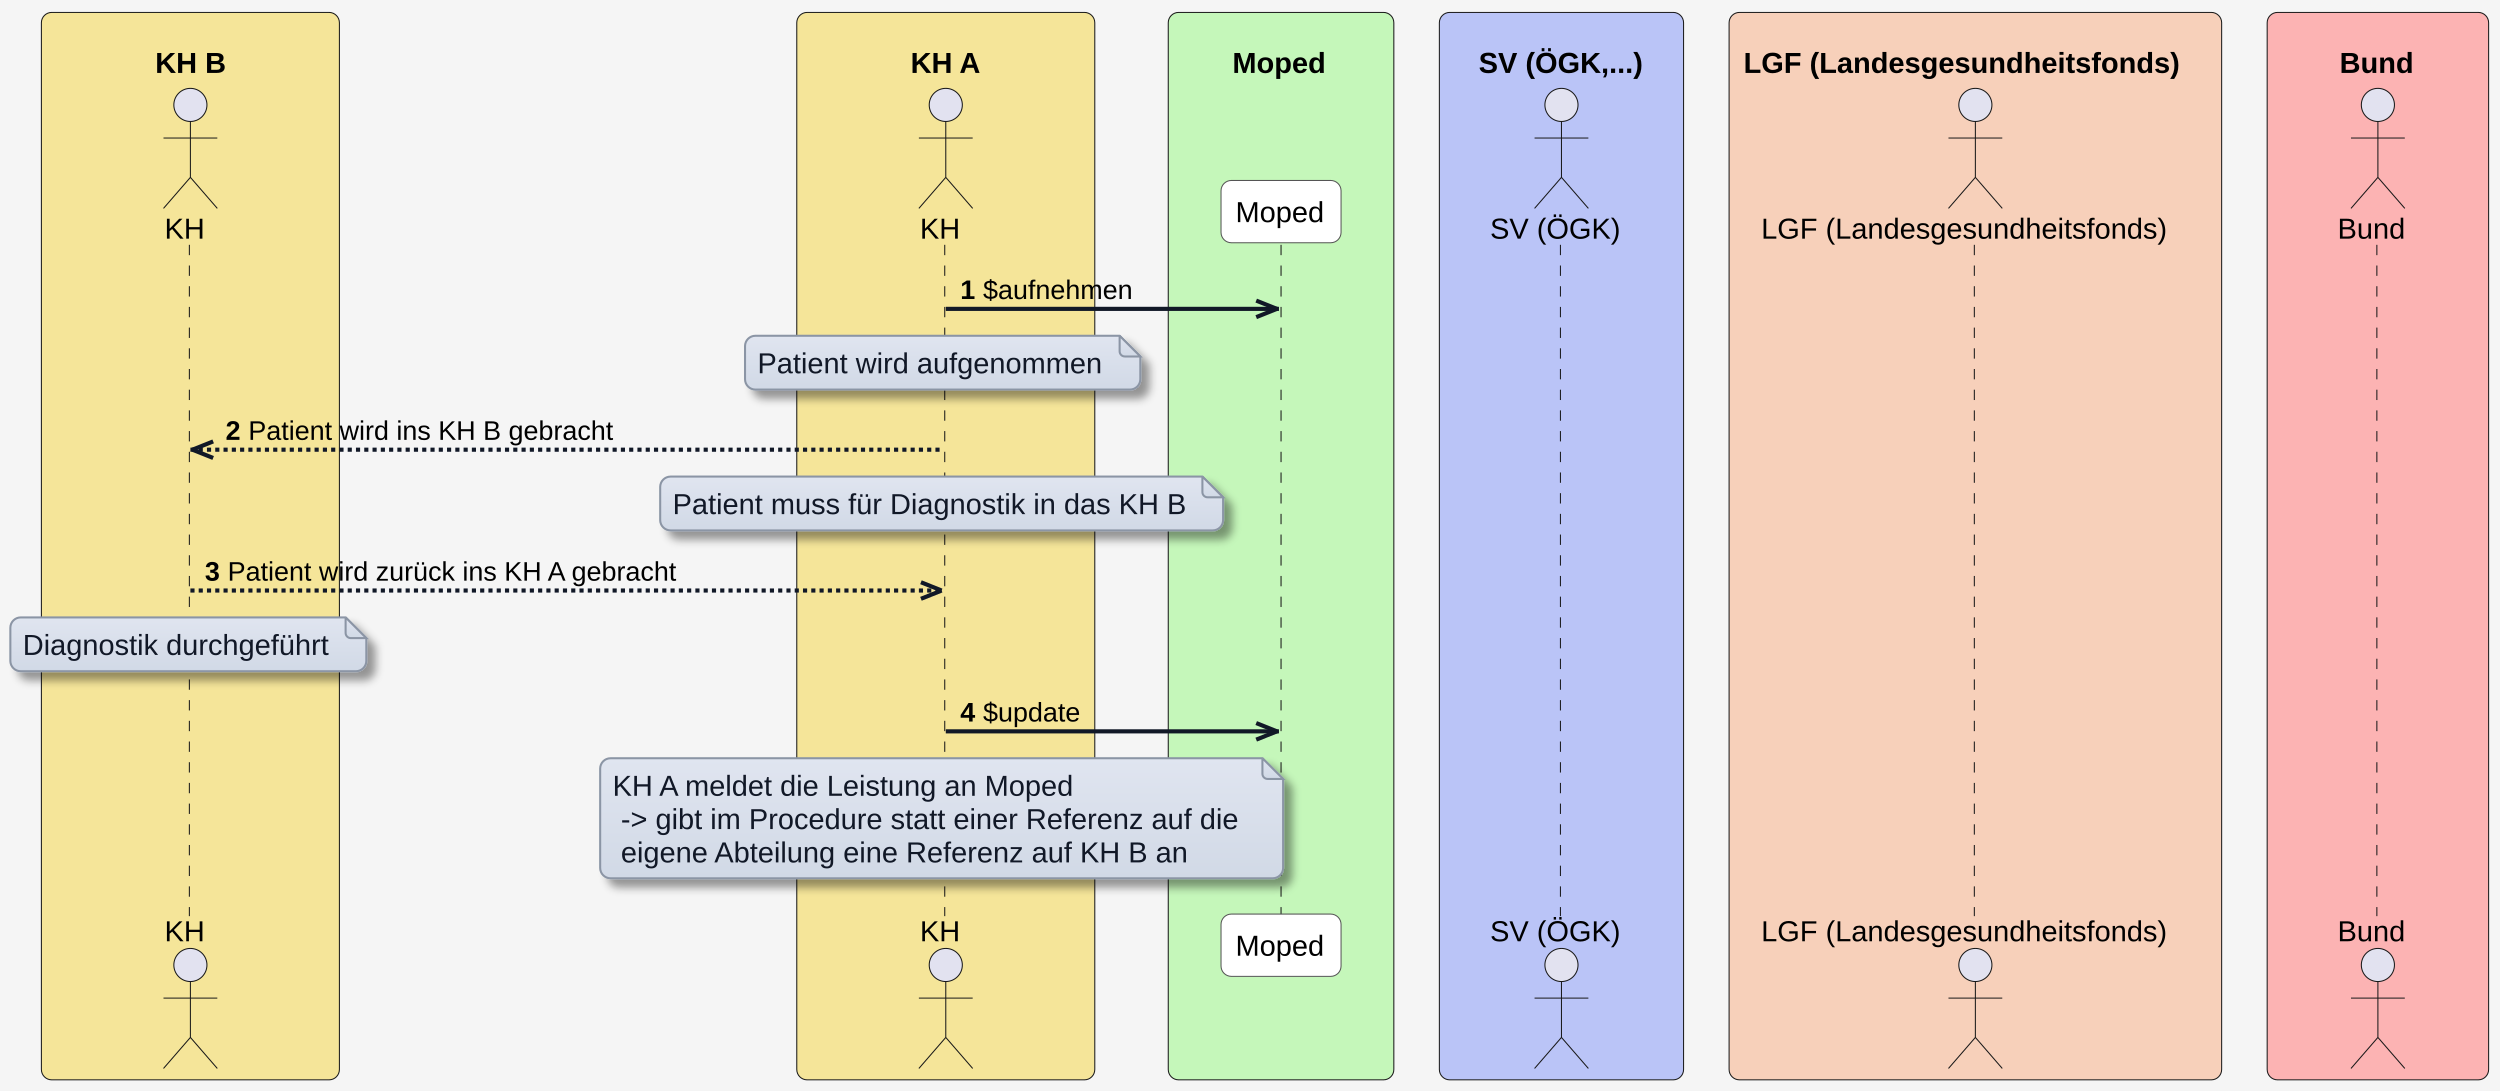
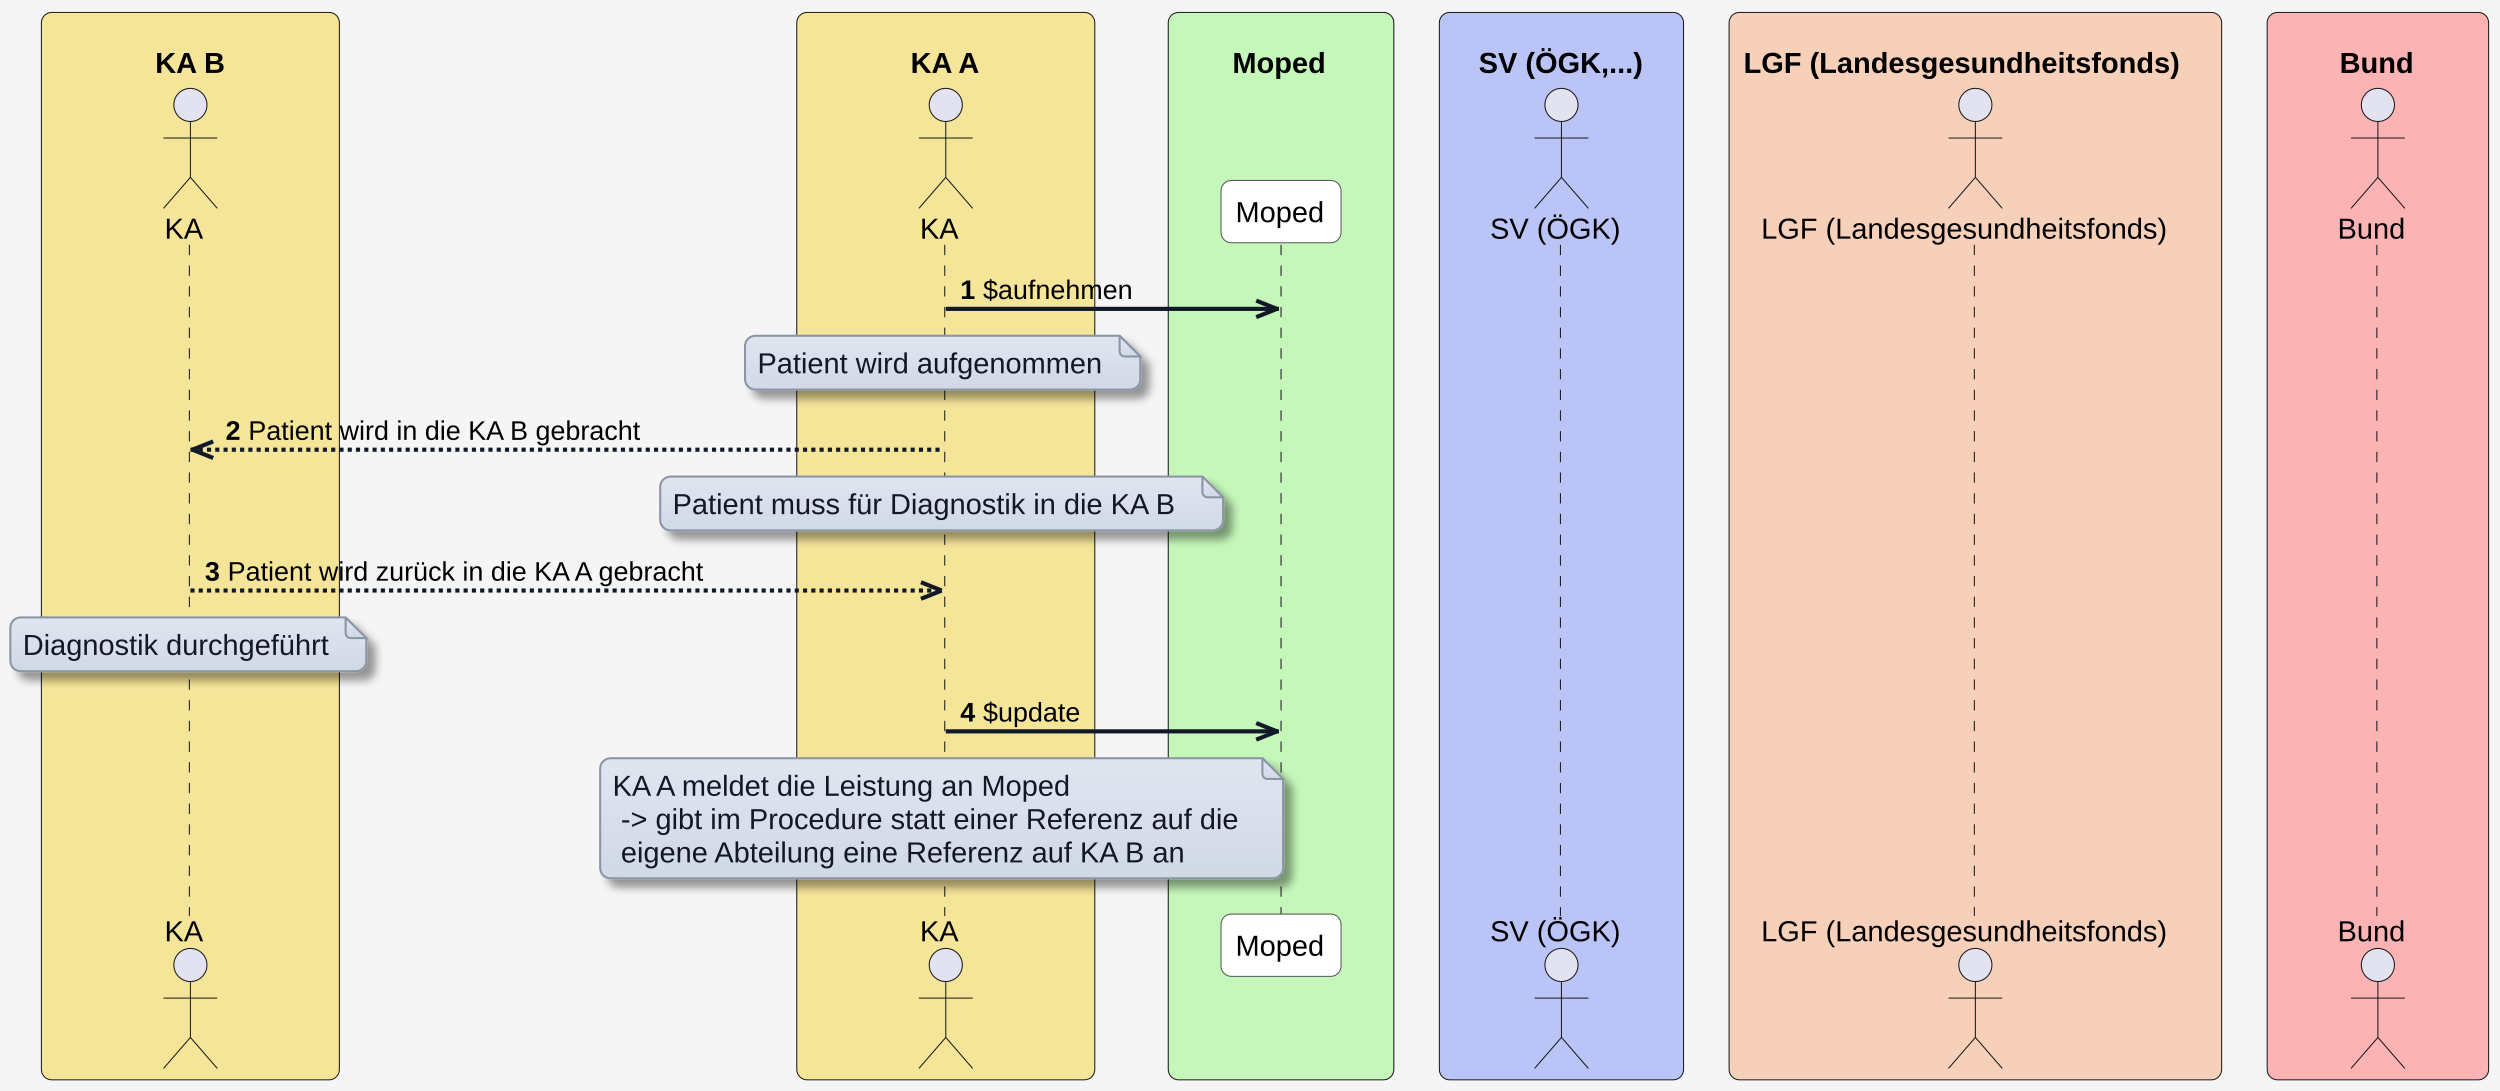
<svg xmlns="http://www.w3.org/2000/svg" contentStyleType="text/css" height="527px" preserveAspectRatio="none" style="width:1208px;height:527px;background:#F5F5F5;" version="1.1" viewBox="0 0 1208 527" width="1208px" zoomAndPan="magnify">
  <defs>
    <linearGradient id="gntglsvn822mv0" x1="50%" x2="50%" y1="0%" y2="100%">
      <stop offset="0%" stop-color="#E0E5F0" />
      <stop offset="100%" stop-color="#D1D9E6" />
    </linearGradient>
    <filter height="300%" id="fntglsvn822mv" width="300%" x="-1" y="-1">
      <feGaussianBlur result="blurOut" stdDeviation="2.0" />
      <feColorMatrix in="blurOut" result="blurOut2" type="matrix" values="0 0 0 0 0 0 0 0 0 0 0 0 0 0 0 0 0 0 .4 0" />
      <feOffset dx="4.0" dy="4.0" in="blurOut2" result="blurOut3" />
      <feBlend in="SourceGraphic" in2="blurOut3" mode="normal" />
    </filter>
  </defs>
  <g>
    <rect fill="#F5F5F5" height="527" style="stroke:none;stroke-width:1.0;" width="1208" x="0" y="0" />
    <rect fill="#F5E599" height="515.781" rx="5" ry="5" style="stroke:#181818;stroke-width:0.5;" width="144" x="20" y="6" />
    <text fill="#000000" font-family="Arial" font-size="14" font-weight="bold" lengthAdjust="spacing" textLength="4" x="23" y="19.132"> </text>
-     <text fill="#000000" font-family="Arial" font-size="14" font-weight="bold" lengthAdjust="spacing" textLength="34" x="75" y="35.23">KH B</text>
+     <text fill="#000000" font-family="Arial" font-size="14" font-weight="bold" lengthAdjust="spacing" textLength="34" x="75" y="35.23">KA B</text>
    <rect fill="#F5E599" height="515.781" rx="5" ry="5" style="stroke:#181818;stroke-width:0.5;" width="144" x="385" y="6" />
    <text fill="#000000" font-family="Arial" font-size="14" font-weight="bold" lengthAdjust="spacing" textLength="4" x="388" y="19.132"> </text>
-     <text fill="#000000" font-family="Arial" font-size="14" font-weight="bold" lengthAdjust="spacing" textLength="34" x="440" y="35.23">KH A</text>
+     <text fill="#000000" font-family="Arial" font-size="14" font-weight="bold" lengthAdjust="spacing" textLength="34" x="440" y="35.23">KA A</text>
    <rect fill="#C5F7BA" height="515.781" rx="5" ry="5" style="stroke:#181818;stroke-width:0.5;" width="109" x="564.5" y="6" />
    <text fill="#000000" font-family="Arial" font-size="14" font-weight="bold" lengthAdjust="spacing" textLength="4" x="567.5" y="19.132"> </text>
    <text fill="#000000" font-family="Arial" font-size="14" font-weight="bold" lengthAdjust="spacing" textLength="47" x="595.5" y="35.23">Moped</text>
    <rect fill="#BAC4F7" height="515.781" rx="5" ry="5" style="stroke:#181818;stroke-width:0.5;" width="118" x="695.5" y="6" />
    <text fill="#000000" font-family="Arial" font-size="14" font-weight="bold" lengthAdjust="spacing" textLength="4" x="698.5" y="19.132"> </text>
    <text fill="#000000" font-family="Arial" font-size="14" font-weight="bold" lengthAdjust="spacing" textLength="80" x="714.5" y="35.23">SV (ÖGK,...)</text>
    <rect fill="#F7D0BA" height="515.781" rx="5" ry="5" style="stroke:#181818;stroke-width:0.5;" width="238" x="835.5" y="6" />
    <text fill="#000000" font-family="Arial" font-size="14" font-weight="bold" lengthAdjust="spacing" textLength="4" x="838.5" y="19.132"> </text>
    <text fill="#000000" font-family="Arial" font-size="14" font-weight="bold" lengthAdjust="spacing" textLength="220" x="842.5" y="35.23">LGF (Landesgesundheitsfonds)</text>
    <rect fill="#FCB3B3" height="515.781" rx="5" ry="5" style="stroke:#181818;stroke-width:0.5;" width="107" x="1095.5" y="6" />
    <text fill="#000000" font-family="Arial" font-size="14" font-weight="bold" lengthAdjust="spacing" textLength="4" x="1098.5" y="19.132"> </text>
    <text fill="#000000" font-family="Arial" font-size="14" font-weight="bold" lengthAdjust="spacing" textLength="37" x="1130.5" y="35.23">Bund</text>
    <line style="stroke:#181818;stroke-width:0.5;stroke-dasharray:5.0,5.0;" x1="91.5" x2="91.5" y1="118.296" y2="442.683" />
    <line style="stroke:#181818;stroke-width:0.5;stroke-dasharray:5.0,5.0;" x1="456.5" x2="456.5" y1="118.296" y2="442.683" />
    <line style="stroke:#181818;stroke-width:0.5;stroke-dasharray:5.0,5.0;" x1="619" x2="619" y1="118.296" y2="442.683" />
    <line style="stroke:#181818;stroke-width:0.5;stroke-dasharray:5.0,5.0;" x1="754" x2="754" y1="118.296" y2="442.683" />
    <line style="stroke:#181818;stroke-width:0.5;stroke-dasharray:5.0,5.0;" x1="954" x2="954" y1="118.296" y2="442.683" />
    <line style="stroke:#181818;stroke-width:0.5;stroke-dasharray:5.0,5.0;" x1="1148.5" x2="1148.5" y1="118.296" y2="442.683" />
-     <text fill="#000000" font-family="Arial" font-size="14" lengthAdjust="spacing" textLength="19" x="79.5" y="115.329">KH</text>
+     <text fill="#000000" font-family="Arial" font-size="14" lengthAdjust="spacing" textLength="19" x="79.5" y="115.329">KA</text>
    <ellipse cx="92" cy="50.697" fill="#E2E2F0" rx="8" ry="8" style="stroke:#181818;stroke-width:0.5;" />
    <path d="M92,58.697 L92,85.697 M79,66.697 L105,66.697 M92,85.697 L79,100.697 M92,85.697 L105,100.697 " fill="none" style="stroke:#181818;stroke-width:0.5;" />
-     <text fill="#000000" font-family="Arial" font-size="14" lengthAdjust="spacing" textLength="19" x="79.5" y="454.815">KH</text>
+     <text fill="#000000" font-family="Arial" font-size="14" lengthAdjust="spacing" textLength="19" x="79.5" y="454.815">KA</text>
    <ellipse cx="92" cy="466.281" fill="#E2E2F0" rx="8" ry="8" style="stroke:#181818;stroke-width:0.5;" />
    <path d="M92,474.281 L92,501.281 M79,482.281 L105,482.281 M92,501.281 L79,516.281 M92,501.281 L105,516.281 " fill="none" style="stroke:#181818;stroke-width:0.5;" />
-     <text fill="#000000" font-family="Arial" font-size="14" lengthAdjust="spacing" textLength="19" x="444.5" y="115.329">KH</text>
+     <text fill="#000000" font-family="Arial" font-size="14" lengthAdjust="spacing" textLength="19" x="444.5" y="115.329">KA</text>
    <ellipse cx="457" cy="50.697" fill="#E2E2F0" rx="8" ry="8" style="stroke:#181818;stroke-width:0.5;" />
    <path d="M457,58.697 L457,85.697 M444,66.697 L470,66.697 M457,85.697 L444,100.697 M457,85.697 L470,100.697 " fill="none" style="stroke:#181818;stroke-width:0.5;" />
-     <text fill="#000000" font-family="Arial" font-size="14" lengthAdjust="spacing" textLength="19" x="444.5" y="454.815">KH</text>
+     <text fill="#000000" font-family="Arial" font-size="14" lengthAdjust="spacing" textLength="19" x="444.5" y="454.815">KA</text>
    <ellipse cx="457" cy="466.281" fill="#E2E2F0" rx="8" ry="8" style="stroke:#181818;stroke-width:0.5;" />
    <path d="M457,474.281 L457,501.281 M444,482.281 L470,482.281 M457,501.281 L444,516.281 M457,501.281 L470,516.281 " fill="none" style="stroke:#181818;stroke-width:0.5;" />
    <rect fill="#FFFFFF" height="30.099" rx="5" ry="5" style="stroke:#555555;stroke-width:0.5;" width="58" x="590" y="87.197" />
    <text fill="#000000" font-family="Arial" font-size="14" lengthAdjust="spacing" textLength="44" x="597" y="107.329">Moped</text>
    <rect fill="#FFFFFF" height="30.099" rx="5" ry="5" style="stroke:#555555;stroke-width:0.5;" width="58" x="590" y="441.683" />
    <text fill="#000000" font-family="Arial" font-size="14" lengthAdjust="spacing" textLength="44" x="597" y="461.815">Moped</text>
    <text fill="#000000" font-family="Arial" font-size="14" lengthAdjust="spacing" textLength="63" x="720" y="115.329">SV (ÖGK)</text>
    <ellipse cx="754.5" cy="50.697" fill="#E2E2F0" rx="8" ry="8" style="stroke:#181818;stroke-width:0.5;" />
    <path d="M754.5,58.697 L754.5,85.697 M741.5,66.697 L767.5,66.697 M754.5,85.697 L741.5,100.697 M754.5,85.697 L767.5,100.697 " fill="none" style="stroke:#181818;stroke-width:0.5;" />
    <text fill="#000000" font-family="Arial" font-size="14" lengthAdjust="spacing" textLength="63" x="720" y="454.815">SV (ÖGK)</text>
    <ellipse cx="754.5" cy="466.281" fill="#E2E2F0" rx="8" ry="8" style="stroke:#181818;stroke-width:0.5;" />
    <path d="M754.5,474.281 L754.5,501.281 M741.5,482.281 L767.5,482.281 M754.5,501.281 L741.5,516.281 M754.5,501.281 L767.5,516.281 " fill="none" style="stroke:#181818;stroke-width:0.5;" />
    <text fill="#000000" font-family="Arial" font-size="14" lengthAdjust="spacing" textLength="201" x="851" y="115.329">LGF (Landesgesundheitsfonds)</text>
    <ellipse cx="954.5" cy="50.697" fill="#E2E2F0" rx="8" ry="8" style="stroke:#181818;stroke-width:0.5;" />
    <path d="M954.5,58.697 L954.5,85.697 M941.5,66.697 L967.5,66.697 M954.5,85.697 L941.5,100.697 M954.5,85.697 L967.5,100.697 " fill="none" style="stroke:#181818;stroke-width:0.5;" />
    <text fill="#000000" font-family="Arial" font-size="14" lengthAdjust="spacing" textLength="201" x="851" y="454.815">LGF (Landesgesundheitsfonds)</text>
    <ellipse cx="954.5" cy="466.281" fill="#E2E2F0" rx="8" ry="8" style="stroke:#181818;stroke-width:0.5;" />
    <path d="M954.5,474.281 L954.5,501.281 M941.5,482.281 L967.5,482.281 M954.5,501.281 L941.5,516.281 M954.5,501.281 L967.5,516.281 " fill="none" style="stroke:#181818;stroke-width:0.5;" />
    <text fill="#000000" font-family="Arial" font-size="14" lengthAdjust="spacing" textLength="33" x="1129.5" y="115.329">Bund</text>
    <ellipse cx="1149" cy="50.697" fill="#E2E2F0" rx="8" ry="8" style="stroke:#181818;stroke-width:0.5;" />
    <path d="M1149,58.697 L1149,85.697 M1136,66.697 L1162,66.697 M1149,85.697 L1136,100.697 M1149,85.697 L1162,100.697 " fill="none" style="stroke:#181818;stroke-width:0.5;" />
    <text fill="#000000" font-family="Arial" font-size="14" lengthAdjust="spacing" textLength="33" x="1129.5" y="454.815">Bund</text>
    <ellipse cx="1149" cy="466.281" fill="#E2E2F0" rx="8" ry="8" style="stroke:#181818;stroke-width:0.5;" />
    <path d="M1149,474.281 L1149,501.281 M1136,482.281 L1162,482.281 M1149,501.281 L1136,516.281 M1149,501.281 L1162,516.281 " fill="none" style="stroke:#181818;stroke-width:0.5;" />
    <line style="stroke:#111827;stroke-width:2.0;" x1="617" x2="607" y1="149.245" y2="145.245" />
    <line style="stroke:#111827;stroke-width:2.0;" x1="617" x2="607" y1="149.245" y2="153.245" />
    <line style="stroke:#111827;stroke-width:2.0;" x1="457" x2="618" y1="149.245" y2="149.245" />
    <text fill="#000000" font-family="Arial" font-size="13" font-weight="bold" lengthAdjust="spacing" textLength="7" x="464" y="144.49">1</text>
    <text fill="#000000" font-family="Arial" font-size="13" lengthAdjust="spacing" textLength="71" x="475" y="144.49">$aufnehmen</text>
    <path d="M360,167.245 L360,183.245 A5,5 0 0 0 365,188.245 L546,188.245 A5,5 0 0 0 551,183.245 L551,172.245 L541,162.245 L365,162.245 A5,5 0 0 0 360,167.245 " fill="url(#gntglsvn822mv0)" filter="url(#fntglsvn822mv)" style="stroke:#8B95A5;stroke-width:1.0;" />
    <path d="M541,162.245 L541,169.745 A2.5,2.5 0 0 0 543.5,172.245 L551,172.245 L541,162.245 " fill="url(#gntglsvn822mv0)" style="stroke:#8B95A5;stroke-width:1.0;" />
    <text fill="#111827" font-family="Arial" font-size="14" lengthAdjust="spacing" textLength="170" x="366" y="180.376">Patient wird aufgenommen</text>
    <line style="stroke:#111827;stroke-width:2.0;" x1="93" x2="103" y1="217.292" y2="213.292" />
    <line style="stroke:#111827;stroke-width:2.0;" x1="93" x2="103" y1="217.292" y2="221.292" />
    <line style="stroke:#111827;stroke-width:2.0;stroke-dasharray:2.0,2.0;" x1="92" x2="456" y1="217.292" y2="217.292" />
    <text fill="#000000" font-family="Arial" font-size="13" font-weight="bold" lengthAdjust="spacing" textLength="7" x="109" y="212.537">2</text>
-     <text fill="#000000" font-family="Arial" font-size="13" lengthAdjust="spacing" textLength="178" x="120" y="212.537">Patient wird ins KH B gebracht</text>
+     <text fill="#000000" font-family="Arial" font-size="13" lengthAdjust="spacing" textLength="178" x="120" y="212.537">Patient wird in die KA B gebracht</text>
    <path d="M319,235.292 L319,251.292 A5,5 0 0 0 324,256.292 L586,256.292 A5,5 0 0 0 591,251.292 L591,240.292 L581,230.292 L324,230.292 A5,5 0 0 0 319,235.292 " fill="url(#gntglsvn822mv0)" filter="url(#fntglsvn822mv)" style="stroke:#8B95A5;stroke-width:1.0;" />
    <path d="M581,230.292 L581,237.792 A2.5,2.5 0 0 0 583.5,240.292 L591,240.292 L581,230.292 " fill="url(#gntglsvn822mv0)" style="stroke:#8B95A5;stroke-width:1.0;" />
-     <text fill="#111827" font-family="Arial" font-size="14" lengthAdjust="spacing" textLength="251" x="325" y="248.424">Patient muss für Diagnostik in das KH B</text>
+     <text fill="#111827" font-family="Arial" font-size="14" lengthAdjust="spacing" textLength="251" x="325" y="248.424">Patient muss für Diagnostik in die KA B</text>
    <line style="stroke:#111827;stroke-width:2.0;" x1="455" x2="445" y1="285.339" y2="281.339" />
    <line style="stroke:#111827;stroke-width:2.0;" x1="455" x2="445" y1="285.339" y2="289.339" />
    <line style="stroke:#111827;stroke-width:2.0;stroke-dasharray:2.0,2.0;" x1="92" x2="456" y1="285.339" y2="285.339" />
    <text fill="#000000" font-family="Arial" font-size="13" font-weight="bold" lengthAdjust="spacing" textLength="7" x="99" y="280.584">3</text>
-     <text fill="#000000" font-family="Arial" font-size="13" lengthAdjust="spacing" textLength="221" x="110" y="280.584">Patient wird zurück ins KH A gebracht</text>
+     <text fill="#000000" font-family="Arial" font-size="13" lengthAdjust="spacing" textLength="221" x="110" y="280.584">Patient wird zurück in die KA A gebracht</text>
    <path d="M5,303.339 L5,319.339 A5,5 0 0 0 10,324.339 L172,324.339 A5,5 0 0 0 177,319.339 L177,308.339 L167,298.339 L10,298.339 A5,5 0 0 0 5,303.339 " fill="url(#gntglsvn822mv0)" filter="url(#fntglsvn822mv)" style="stroke:#8B95A5;stroke-width:1.0;" />
    <path d="M167,298.339 L167,305.839 A2.5,2.5 0 0 0 169.5,308.339 L177,308.339 L167,298.339 " fill="url(#gntglsvn822mv0)" style="stroke:#8B95A5;stroke-width:1.0;" />
    <text fill="#111827" font-family="Arial" font-size="14" lengthAdjust="spacing" textLength="151" x="11" y="316.471">Diagnostik durchgeführt</text>
    <line style="stroke:#111827;stroke-width:2.0;" x1="617" x2="607" y1="353.387" y2="349.387" />
    <line style="stroke:#111827;stroke-width:2.0;" x1="617" x2="607" y1="353.387" y2="357.387" />
    <line style="stroke:#111827;stroke-width:2.0;" x1="457" x2="618" y1="353.387" y2="353.387" />
    <text fill="#000000" font-family="Arial" font-size="13" font-weight="bold" lengthAdjust="spacing" textLength="7" x="464" y="348.632">4</text>
    <text fill="#000000" font-family="Arial" font-size="13" lengthAdjust="spacing" textLength="46" x="475" y="348.632">$update</text>
    <path d="M290,371.387 L290,419.387 A5,5 0 0 0 295,424.387 L615,424.387 A5,5 0 0 0 620,419.387 L620,376.387 L610,366.387 L295,366.387 A5,5 0 0 0 290,371.387 " fill="url(#gntglsvn822mv0)" filter="url(#fntglsvn822mv)" style="stroke:#8B95A5;stroke-width:1.0;" />
    <path d="M610,366.387 L610,373.887 A2.5,2.5 0 0 0 612.5,376.387 L620,376.387 L610,366.387 " fill="url(#gntglsvn822mv0)" style="stroke:#8B95A5;stroke-width:1.0;" />
-     <text fill="#111827" font-family="Arial" font-size="14" lengthAdjust="spacing" textLength="228" x="296" y="384.519">KH A meldet die Leistung an Moped</text>
+     <text fill="#111827" font-family="Arial" font-size="14" lengthAdjust="spacing" textLength="228" x="296" y="384.519">KA A meldet die Leistung an Moped</text>
    <text fill="#111827" font-family="Arial" font-size="14" lengthAdjust="spacing" textLength="305" x="300" y="400.617">-&gt; gibt im Procedure statt einer Referenz auf die</text>
-     <text fill="#111827" font-family="Arial" font-size="14" lengthAdjust="spacing" textLength="279" x="300" y="416.716">eigene Abteilung eine Referenz auf KH B an</text>
+     <text fill="#111827" font-family="Arial" font-size="14" lengthAdjust="spacing" textLength="279" x="300" y="416.716">eigene Abteilung eine Referenz auf KA B an</text>
  </g>
</svg>
